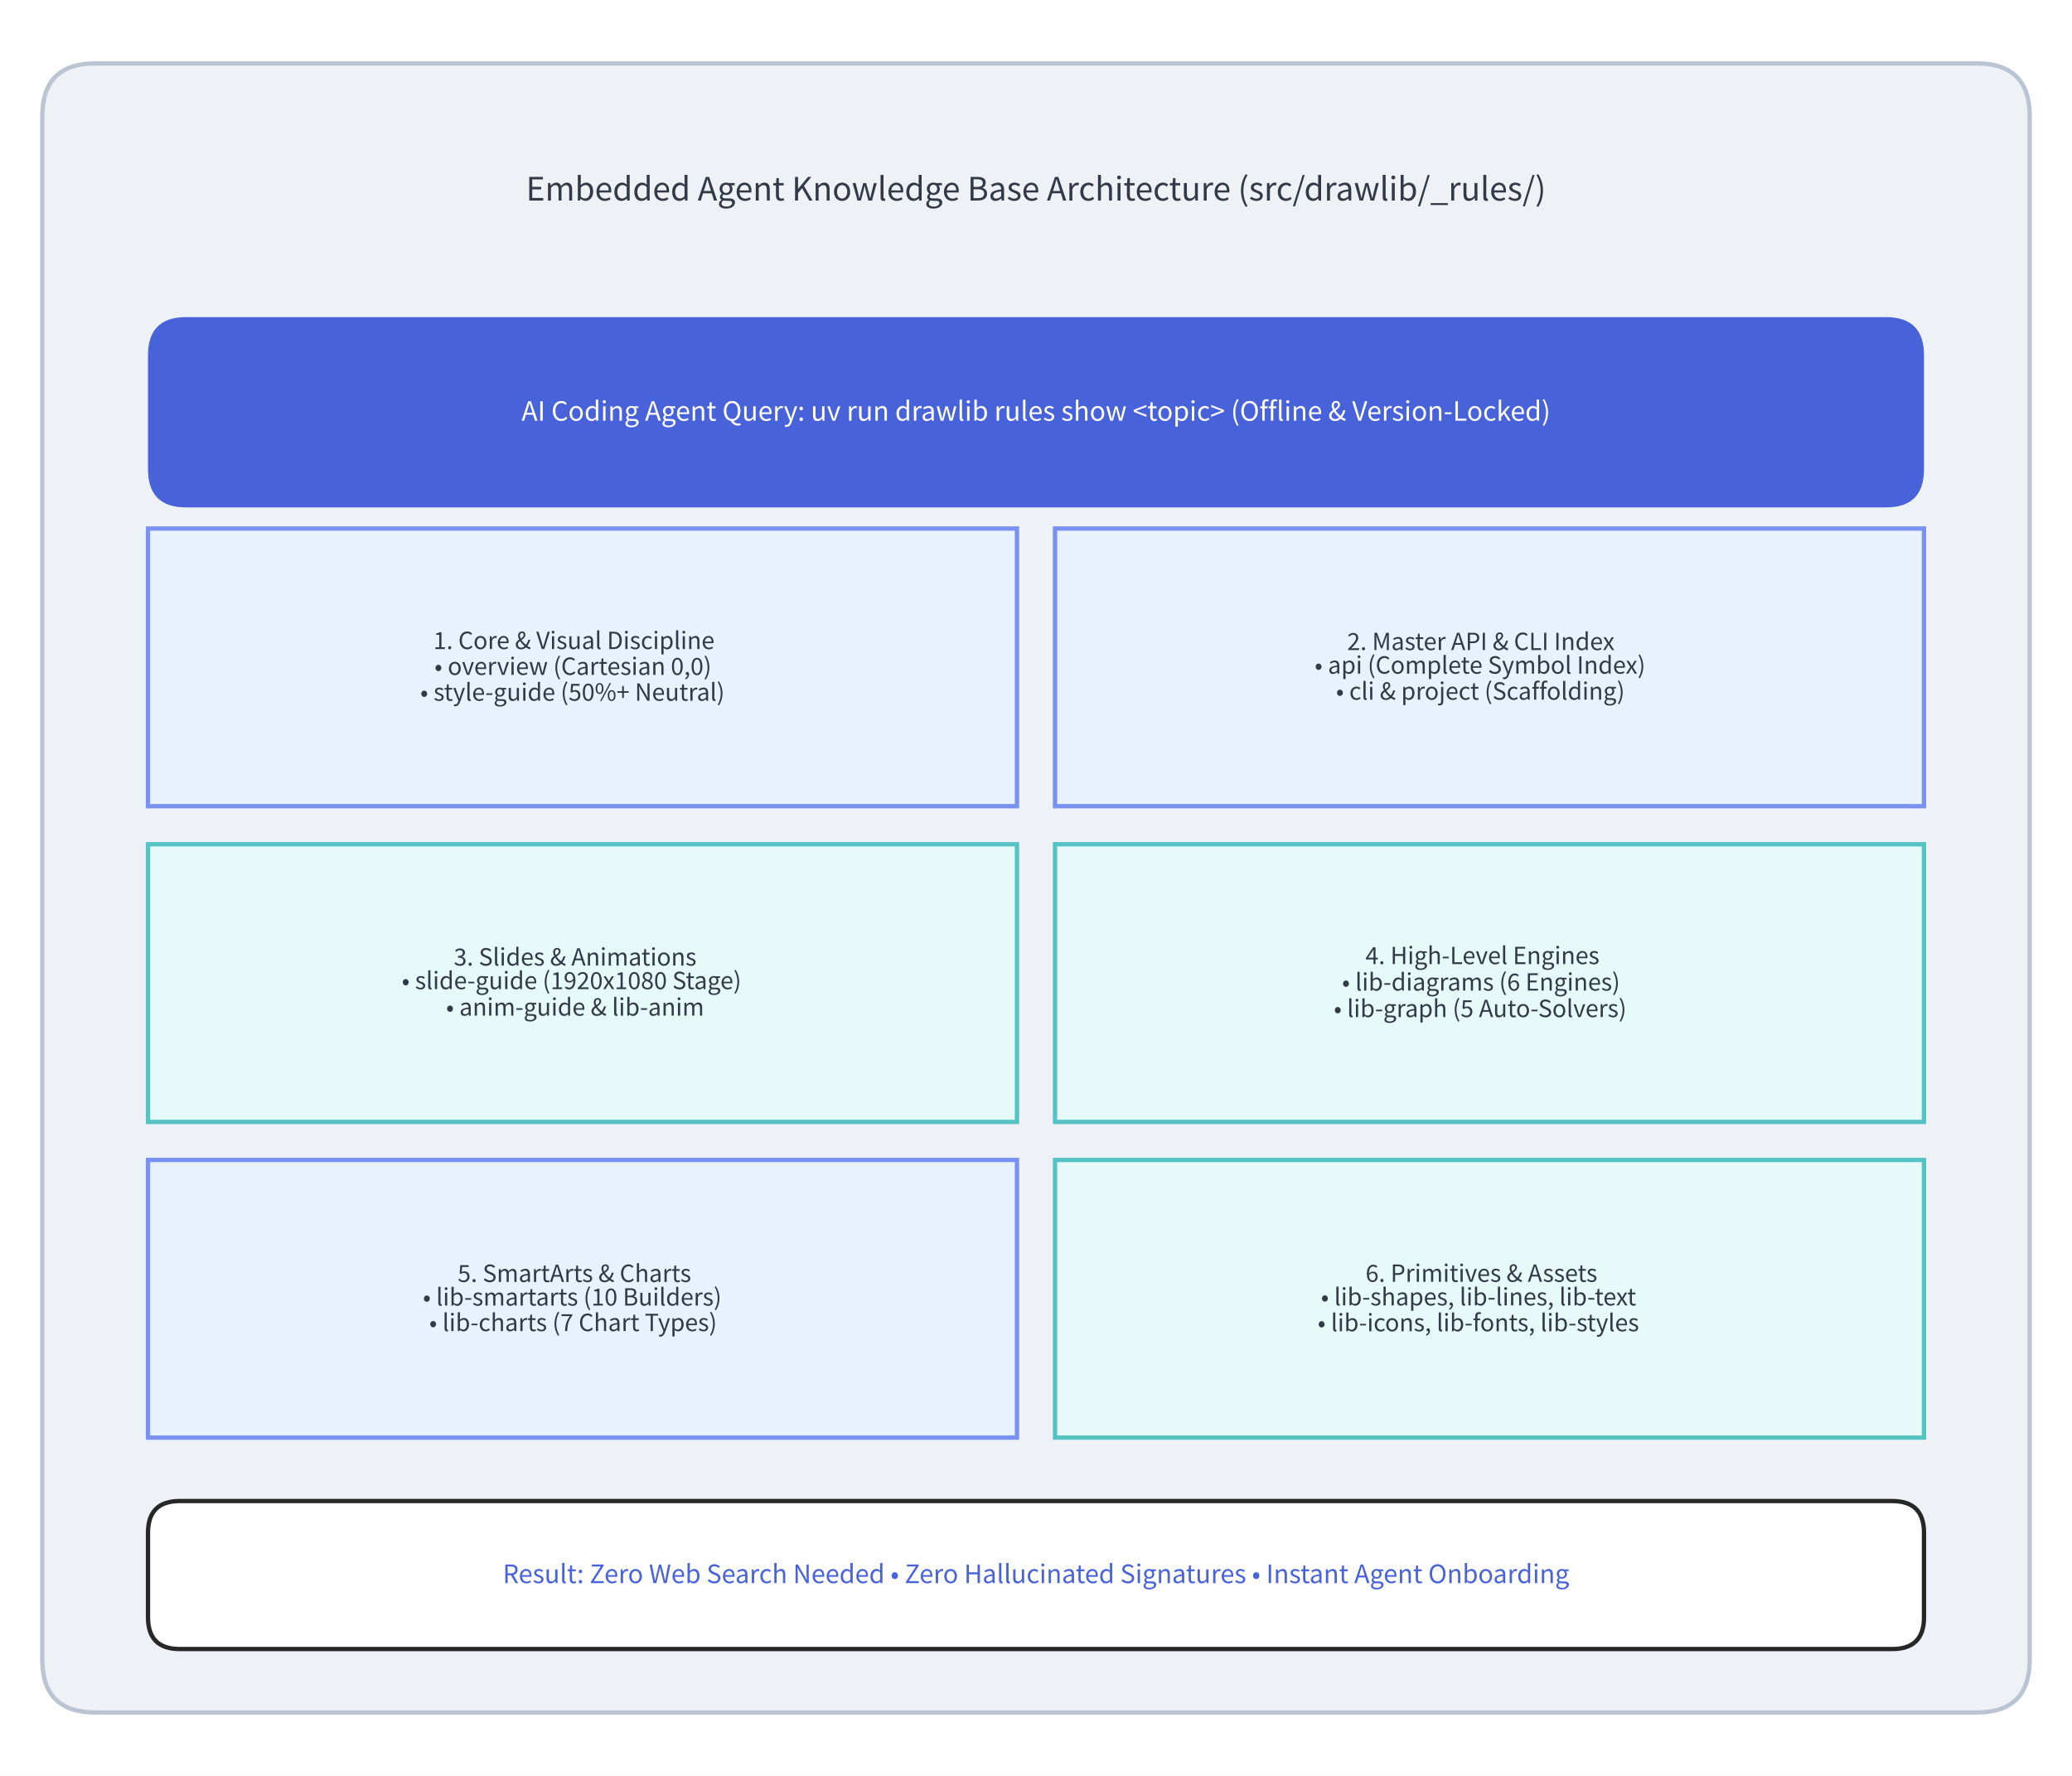
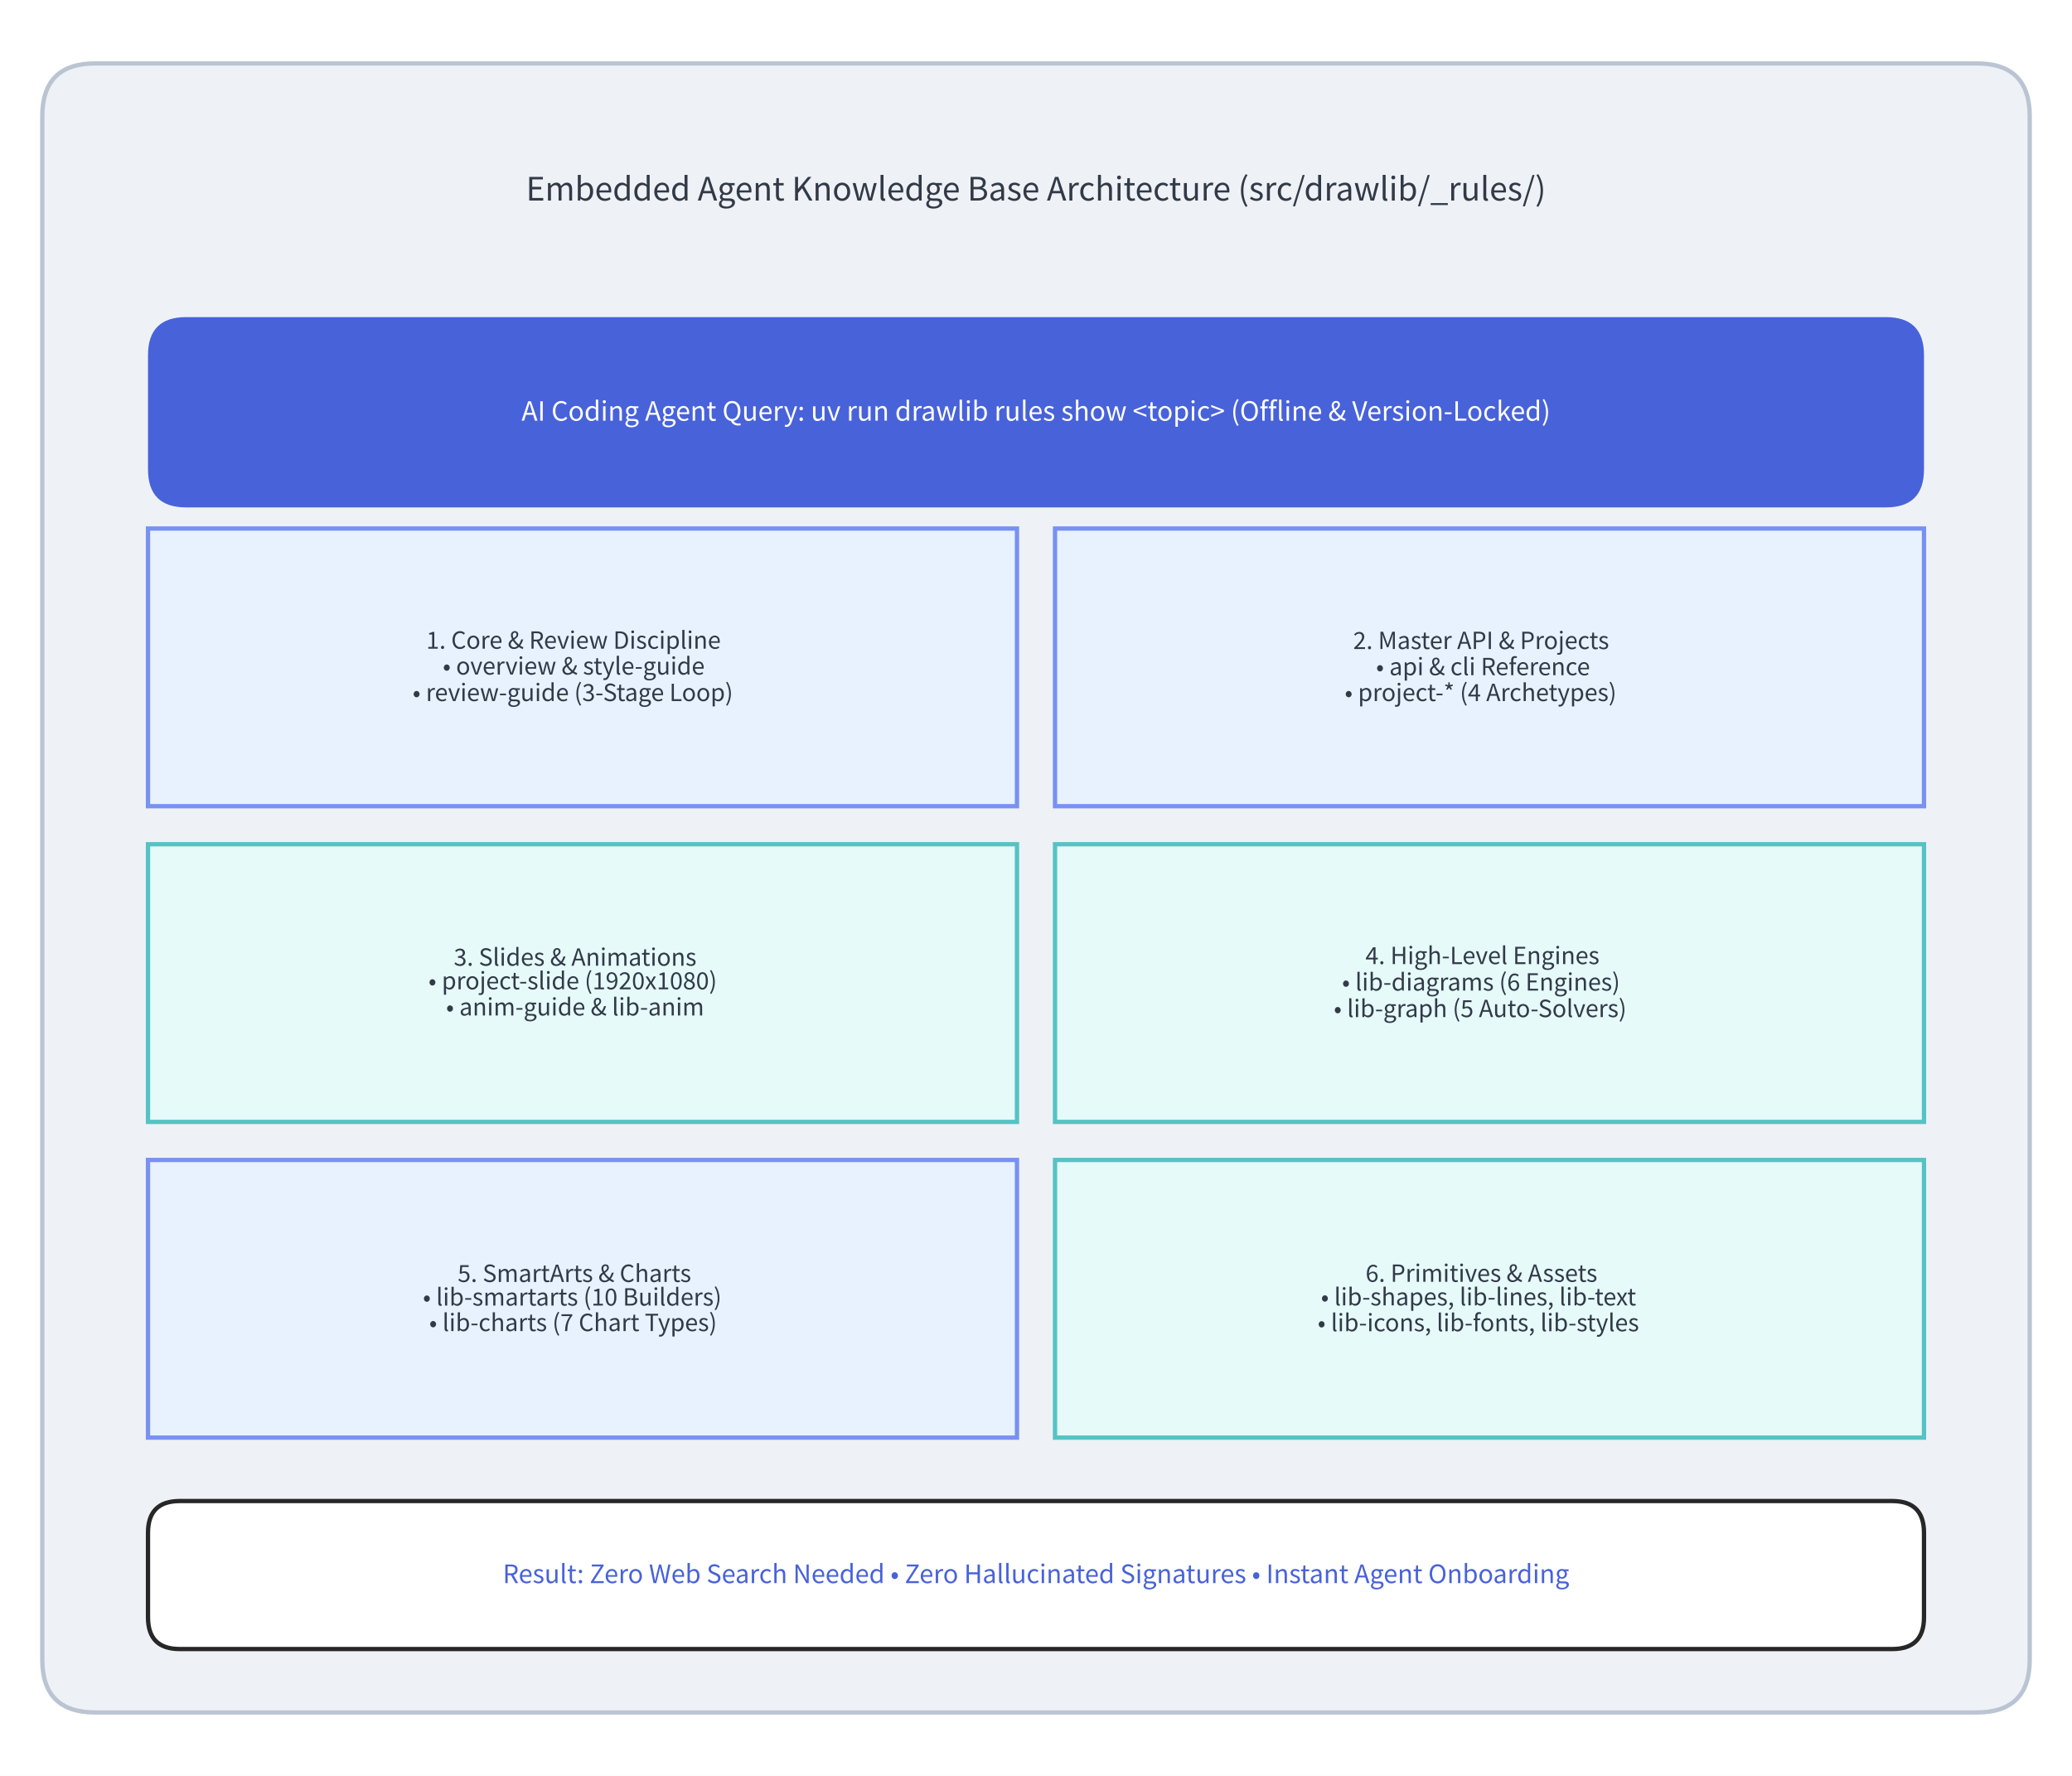
<svg xmlns="http://www.w3.org/2000/svg" width="720pt" height="617.143pt" viewBox="0 0 720 617.143" version="1.1">
  <defs>
    <style type="text/css">*{stroke-linejoin: round; stroke-linecap: butt}</style>
  </defs>
  <g id="figure_1">
    <g id="patch_1">
      <path d="M 0 617.143  L 720 617.143  L 720 0  L 0 0  z " style="fill: #ffffff" />
    </g>
    <g id="axes_1">
      <g id="patch_2">
        <path d="M 360 595.102  L 33.061 595.102  Q 14.694 595.102 14.694 576.735  L 14.694 40.408  Q 14.694 22.041 33.061 22.041  L 686.939 22.041  Q 705.306 22.041 705.306 40.408  L 705.306 576.735  Q 705.306 595.102 686.939 595.102  z " clip-path="url(#pecbf88852a)" style="fill: #eef2f6; stroke: #bac4d2; stroke-width: 1.5; stroke-linejoin: miter" />
      </g>
      <g id="text_1">
        <g clip-path="url(#pecbf88852a)">
          <text style="font-size: 11.2px; font-family: 'drawlib-cjk-japanese-noto-sans-bold', 'Noto Sans CJK JP'; text-anchor: middle; fill: #323a48" x="360" y="69.69" transform="rotate(-0 360 69.68982)">Embedded Agent Knowledge Base Architecture (src/drawlib/_rules/)</text>
        </g>
      </g>
      <g id="patch_3">
        <path d="M 360 176.327  L 64.653 176.327  Q 51.429 176.327 51.429 163.102  L 51.429 123.429  Q 51.429 110.204 64.653 110.204  L 655.347 110.204  Q 668.571 110.204 668.571 123.429  L 668.571 163.102  Q 668.571 176.327 655.347 176.327  z " clip-path="url(#pecbf88852a)" style="fill: #4862da" />
      </g>
      <g id="text_2">
        <g clip-path="url(#pecbf88852a)">
          <text style="font-size: 9.2px; font-family: 'drawlib-cjk-japanese-noto-sans-bold', 'Noto Sans CJK JP'; text-anchor: middle; fill: #ffffff" x="360" y="146.196" transform="rotate(-0 360 146.1957)">AI Coding Agent Query:   uv run drawlib rules show &lt;topic&gt;   (Offline &amp; Version-Locked)</text>
        </g>
      </g>
      <g id="patch_4">
        <path d="M 51.429 280.163  L 51.429 183.673  L 353.388 183.673  L 353.388 280.163  z " clip-path="url(#pecbf88852a)" style="fill: #e8f2ff; stroke: #7891f2; stroke-width: 1.5; stroke-linejoin: miter" />
      </g>
      <g id="text_3">
        <g clip-path="url(#pecbf88852a)">
-           <text style="font-size: 8.2px; font-family: 'drawlib-cjk-japanese-noto-sans-bold', 'Noto Sans CJK JP'; fill: #323a48" transform="translate(150.5835 225.555)">1. Core &amp; Visual Discipline</text>
+           <text style="font-size: 8.2px; font-family: 'drawlib-cjk-japanese-noto-sans-bold', 'Noto Sans CJK JP'; fill: #323a48" transform="translate(148.1005 225.4365)">1. Core &amp; Review Discipline</text>
        </g>
        <g clip-path="url(#pecbf88852a)">
-           <text style="font-size: 8.2px; font-family: 'drawlib-cjk-japanese-noto-sans-bold', 'Noto Sans CJK JP'; fill: #323a48" transform="translate(150.9397 234.534)">• overview (Cartesian 0,0)</text>
+           <text style="font-size: 8.2px; font-family: 'drawlib-cjk-japanese-noto-sans-bold', 'Noto Sans CJK JP'; fill: #323a48" transform="translate(153.8481 234.4155)">• overview &amp; style-guide</text>
        </g>
        <g clip-path="url(#pecbf88852a)">
-           <text style="font-size: 8.2px; font-family: 'drawlib-cjk-japanese-noto-sans-bold', 'Noto Sans CJK JP'; fill: #323a48" transform="translate(146.0127 243.5054)">• style-guide (50%+ Neutral)</text>
+           <text style="font-size: 8.2px; font-family: 'drawlib-cjk-japanese-noto-sans-bold', 'Noto Sans CJK JP'; fill: #323a48" transform="translate(143.3656 243.6239)">• review-guide (3-Stage Loop)</text>
        </g>
      </g>
      <g id="patch_5">
        <path d="M 366.612 280.163  L 366.612 183.673  L 668.571 183.673  L 668.571 280.163  z " clip-path="url(#pecbf88852a)" style="fill: #e8f2ff; stroke: #7891f2; stroke-width: 1.5; stroke-linejoin: miter" />
      </g>
      <g id="text_4">
        <g clip-path="url(#pecbf88852a)">
-           <text style="font-size: 8.2px; font-family: 'drawlib-cjk-japanese-noto-sans-bold', 'Noto Sans CJK JP'; fill: #323a48" transform="translate(468.11 225.9035)">2. Master API &amp; CLI Index</text>
+           <text style="font-size: 8.2px; font-family: 'drawlib-cjk-japanese-noto-sans-bold', 'Noto Sans CJK JP'; fill: #323a48" transform="translate(470.2022 225.5506)">2. Master API &amp; Projects</text>
        </g>
        <g clip-path="url(#pecbf88852a)">
-           <text style="font-size: 8.2px; font-family: 'drawlib-cjk-japanese-noto-sans-bold', 'Noto Sans CJK JP'; fill: #323a48" transform="translate(456.801 234.1035)">• api (Complete Symbol Index)</text>
+           <text style="font-size: 8.2px; font-family: 'drawlib-cjk-japanese-noto-sans-bold', 'Noto Sans CJK JP'; fill: #323a48" transform="translate(478.1421 234.6449)">• api &amp; cli Reference</text>
        </g>
        <g clip-path="url(#pecbf88852a)">
-           <text style="font-size: 8.2px; font-family: 'drawlib-cjk-japanese-noto-sans-bold', 'Noto Sans CJK JP'; fill: #323a48" transform="translate(464.2226 243.1569)">• cli &amp; project (Scaffolding)</text>
+           <text style="font-size: 8.2px; font-family: 'drawlib-cjk-japanese-noto-sans-bold', 'Noto Sans CJK JP'; fill: #323a48" transform="translate(467.2579 243.6239)">• project-* (4 Archetypes)</text>
        </g>
      </g>
      <g id="patch_6">
        <path d="M 51.429 389.878  L 51.429 293.388  L 353.388 293.388  L 353.388 389.878  z " clip-path="url(#pecbf88852a)" style="fill: #e6fafa; stroke: #55c3c3; stroke-width: 1.5; stroke-linejoin: miter" />
      </g>
      <g id="text_5">
        <g clip-path="url(#pecbf88852a)">
-           <text style="font-size: 8.2px; font-family: 'drawlib-cjk-japanese-noto-sans-bold', 'Noto Sans CJK JP'; fill: #323a48" transform="translate(157.6855 335.5403)">3. Slides &amp; Animations</text>
+           <text style="font-size: 8.2px; font-family: 'drawlib-cjk-japanese-noto-sans-bold', 'Noto Sans CJK JP'; fill: #323a48" transform="translate(157.6855 335.5973)">3. Slides &amp; Animations</text>
        </g>
        <g clip-path="url(#pecbf88852a)">
-           <text style="font-size: 8.2px; font-family: 'drawlib-cjk-japanese-noto-sans-bold', 'Noto Sans CJK JP'; fill: #323a48" transform="translate(139.5872 343.7403)">• slide-guide (1920x1080 Stage)</text>
+           <text style="font-size: 8.2px; font-family: 'drawlib-cjk-japanese-noto-sans-bold', 'Noto Sans CJK JP'; fill: #323a48" transform="translate(148.8711 343.7973)">• project-slide (1920x1080)</text>
        </g>
        <g clip-path="url(#pecbf88852a)">
-           <text style="font-size: 8.2px; font-family: 'drawlib-cjk-japanese-noto-sans-bold', 'Noto Sans CJK JP'; fill: #323a48" transform="translate(154.9782 352.9487)">• anim-guide &amp; lib-anim</text>
+           <text style="font-size: 8.2px; font-family: 'drawlib-cjk-japanese-noto-sans-bold', 'Noto Sans CJK JP'; fill: #323a48" transform="translate(154.9782 352.8916)">• anim-guide &amp; lib-anim</text>
        </g>
      </g>
      <g id="patch_7">
        <path d="M 366.612 389.878  L 366.612 293.388  L 668.571 293.388  L 668.571 389.878  z " clip-path="url(#pecbf88852a)" style="fill: #e6fafa; stroke: #55c3c3; stroke-width: 1.5; stroke-linejoin: miter" />
      </g>
      <g id="text_6">
        <g clip-path="url(#pecbf88852a)">
          <text style="font-size: 8.2px; font-family: 'drawlib-cjk-japanese-noto-sans-bold', 'Noto Sans CJK JP'; fill: #323a48" transform="translate(474.481 335.0361)">4. High-Level Engines</text>
        </g>
        <g clip-path="url(#pecbf88852a)">
          <text style="font-size: 8.2px; font-family: 'drawlib-cjk-japanese-noto-sans-bold', 'Noto Sans CJK JP'; fill: #323a48" transform="translate(466.3169 344.2445)">• lib-diagrams (6 Engines)</text>
        </g>
        <g clip-path="url(#pecbf88852a)">
          <text style="font-size: 8.2px; font-family: 'drawlib-cjk-japanese-noto-sans-bold', 'Noto Sans CJK JP'; fill: #323a48" transform="translate(463.4603 353.4528)">• lib-graph (5 Auto-Solvers)</text>
        </g>
      </g>
      <g id="patch_8">
        <path d="M 51.429 499.592  L 51.429 403.102  L 353.388 403.102  L 353.388 499.592  z " clip-path="url(#pecbf88852a)" style="fill: #e8f2ff; stroke: #7891f2; stroke-width: 1.5; stroke-linejoin: miter" />
      </g>
      <g id="text_7">
        <g clip-path="url(#pecbf88852a)">
          <text style="font-size: 8.2px; font-family: 'drawlib-cjk-japanese-noto-sans-bold', 'Noto Sans CJK JP'; fill: #323a48" transform="translate(159.0321 445.5)">5. SmartArts &amp; Charts</text>
        </g>
        <g clip-path="url(#pecbf88852a)">
          <text style="font-size: 8.2px; font-family: 'drawlib-cjk-japanese-noto-sans-bold', 'Noto Sans CJK JP'; fill: #323a48" transform="translate(146.932 453.7)">• lib-smartarts (10 Builders)</text>
        </g>
        <g clip-path="url(#pecbf88852a)">
          <text style="font-size: 8.2px; font-family: 'drawlib-cjk-japanese-noto-sans-bold', 'Noto Sans CJK JP'; fill: #323a48" transform="translate(149.1133 462.5726)">• lib-charts (7 Chart Types)</text>
        </g>
      </g>
      <g id="patch_9">
        <path d="M 366.612 499.592  L 366.612 403.102  L 668.571 403.102  L 668.571 499.592  z " clip-path="url(#pecbf88852a)" style="fill: #e6fafa; stroke: #55c3c3; stroke-width: 1.5; stroke-linejoin: miter" />
      </g>
      <g id="text_8">
        <g clip-path="url(#pecbf88852a)">
          <text style="font-size: 8.2px; font-family: 'drawlib-cjk-japanese-noto-sans-bold', 'Noto Sans CJK JP'; fill: #323a48" transform="translate(474.5297 445.4468)">6. Primitives &amp; Assets</text>
        </g>
        <g clip-path="url(#pecbf88852a)">
          <text style="font-size: 8.2px; font-family: 'drawlib-cjk-japanese-noto-sans-bold', 'Noto Sans CJK JP'; fill: #323a48" transform="translate(458.9939 453.6468)">• lib-shapes, lib-lines, lib-text</text>
        </g>
        <g clip-path="url(#pecbf88852a)">
          <text style="font-size: 8.2px; font-family: 'drawlib-cjk-japanese-noto-sans-bold', 'Noto Sans CJK JP'; fill: #323a48" transform="translate(457.8587 462.6258)">• lib-icons, lib-fonts, lib-styles</text>
        </g>
      </g>
      <g id="patch_10">
        <path d="M 360 573.061  L 62.449 573.061  Q 51.429 573.061 51.429 562.041  L 51.429 532.653  Q 51.429 521.633 62.449 521.633  L 657.551 521.633  Q 668.571 521.633 668.571 532.653  L 668.571 562.041  Q 668.571 573.061 657.551 573.061  z " clip-path="url(#pecbf88852a)" style="fill: #ffffff; stroke: #272727; stroke-width: 1.5; stroke-linejoin: miter" />
      </g>
      <g id="text_9">
        <g clip-path="url(#pecbf88852a)">
          <text style="font-size: 8.8px; font-family: 'drawlib-cjk-japanese-noto-sans-bold', 'Noto Sans CJK JP'; text-anchor: middle; fill: #4862da" x="360" y="550.15" transform="rotate(-0 360 550.1499)">Result: Zero Web Search Needed  •  Zero Hallucinated Signatures  •  Instant Agent Onboarding</text>
        </g>
      </g>
    </g>
  </g>
  <defs>
    <clipPath id="pecbf88852a">
      <rect x="0" y="0" width="720" height="617.143" />
    </clipPath>
  </defs>
</svg>
